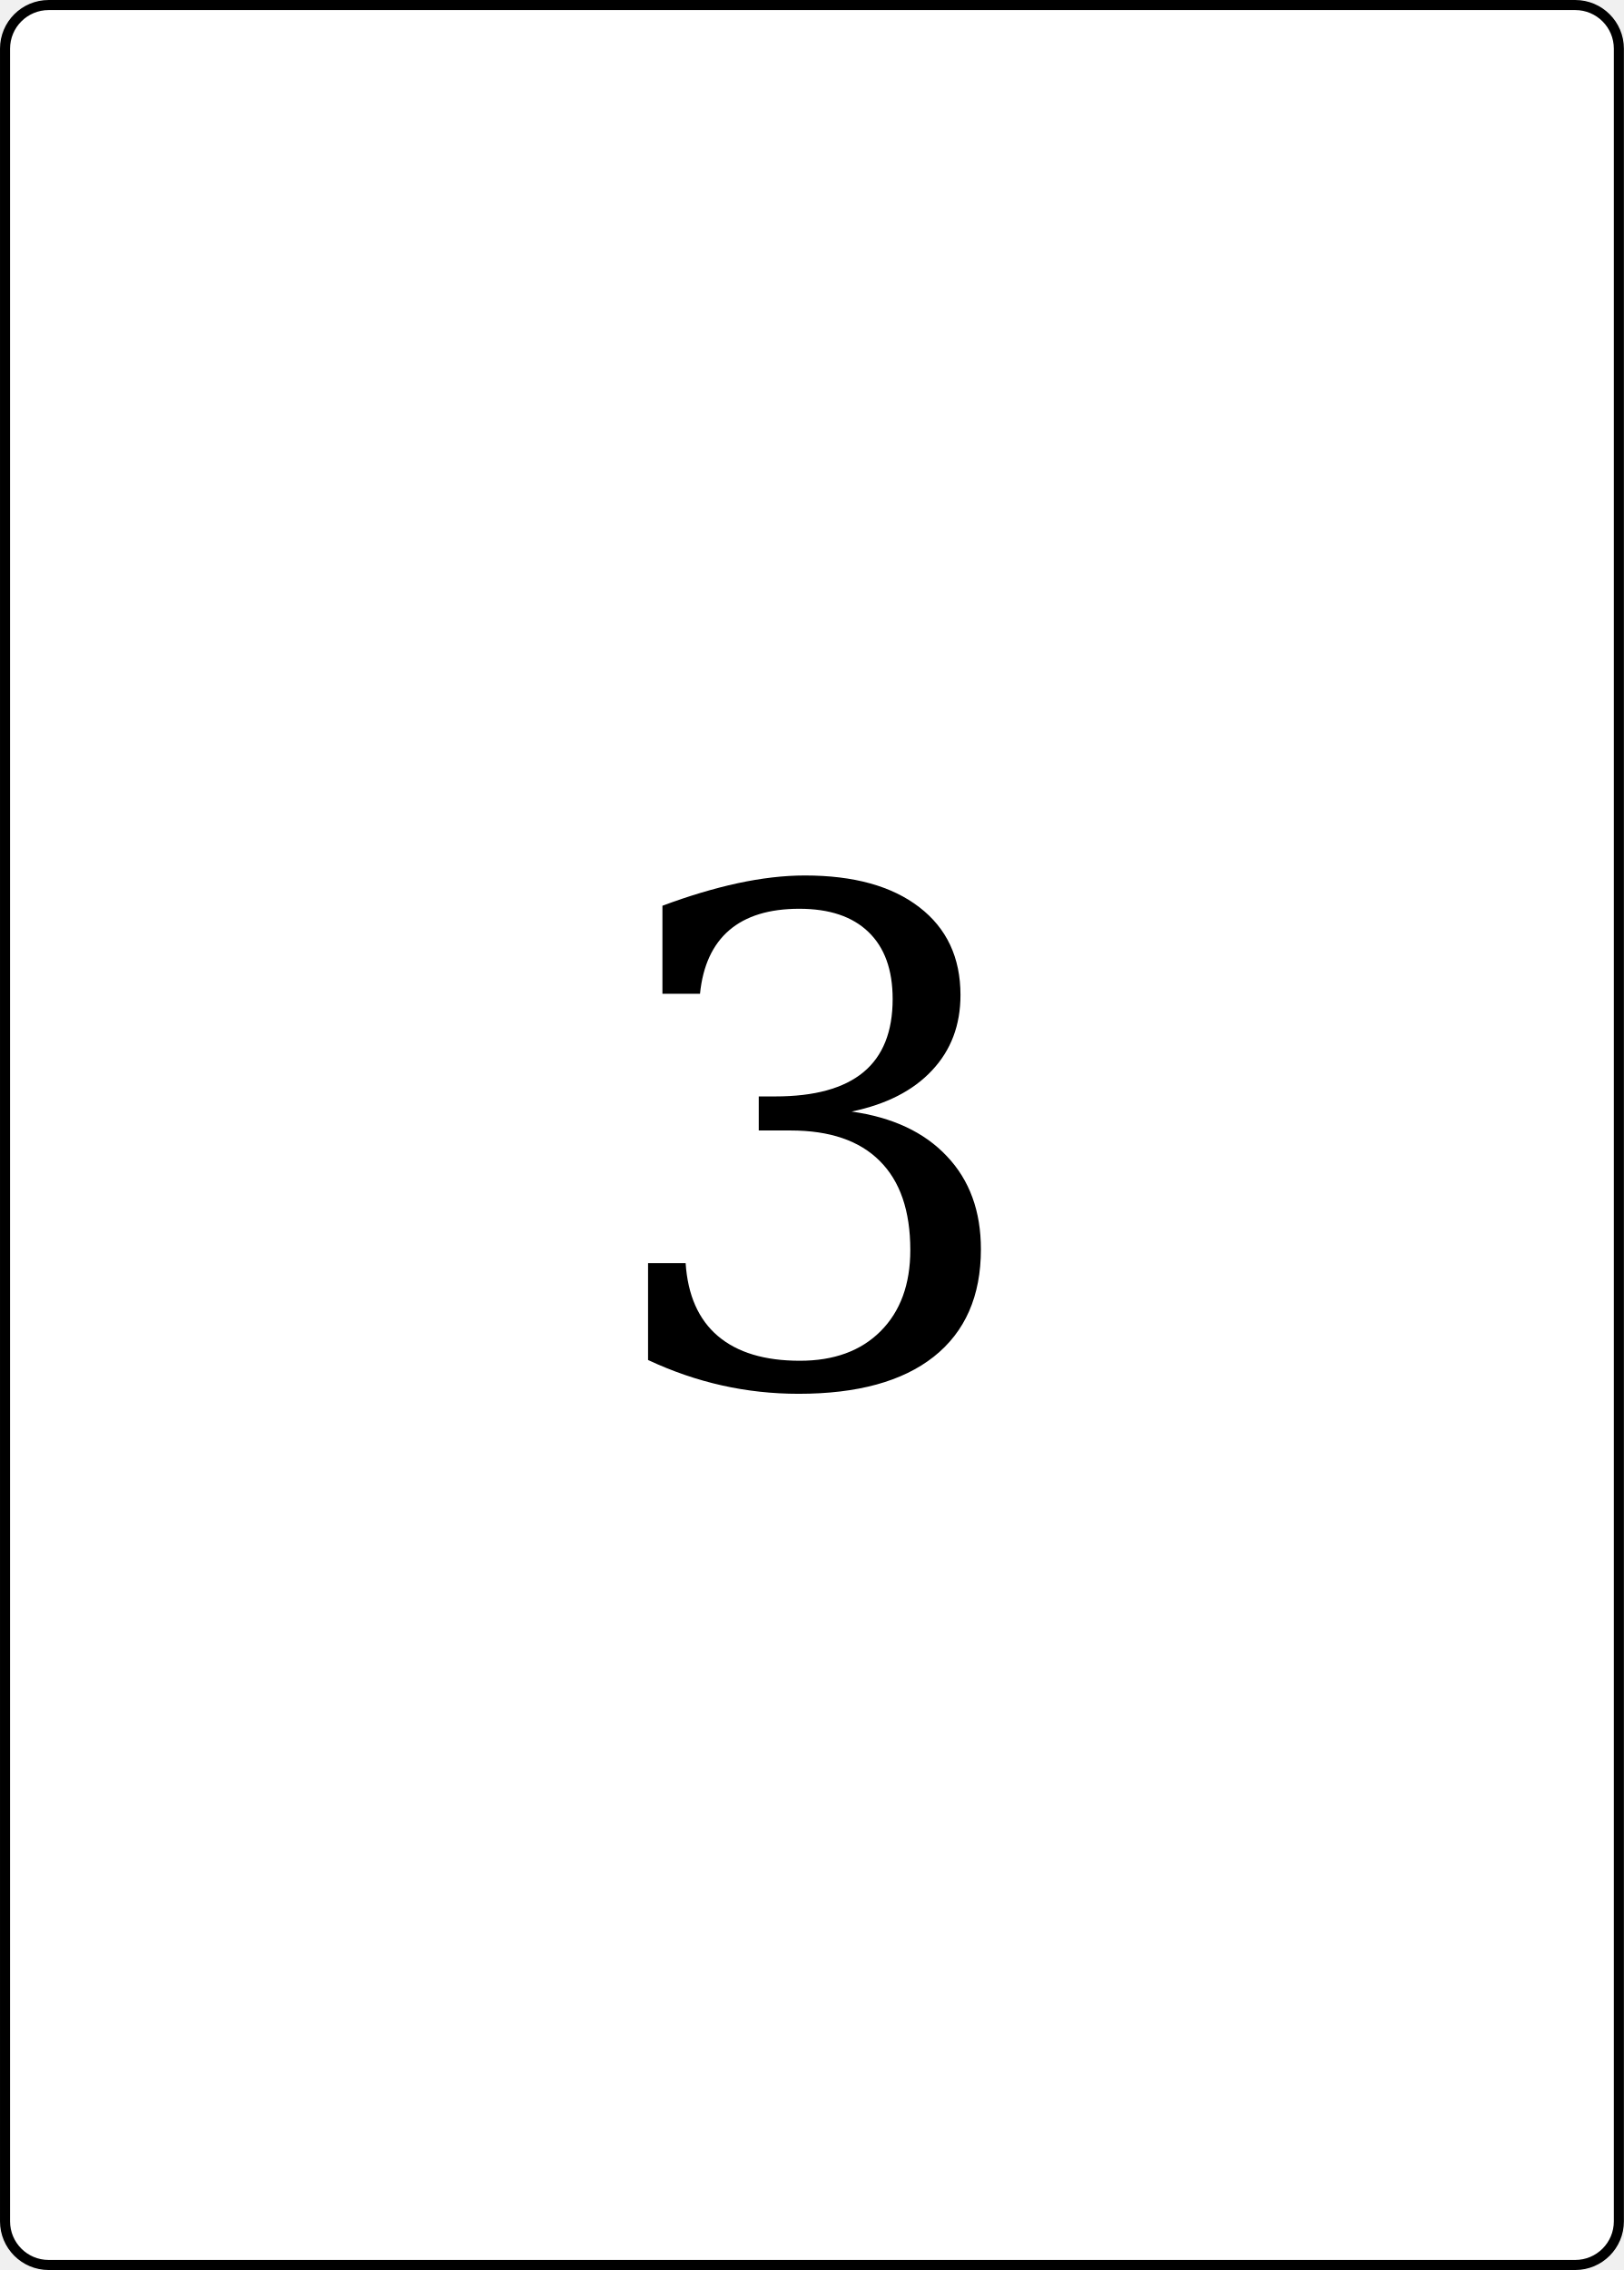
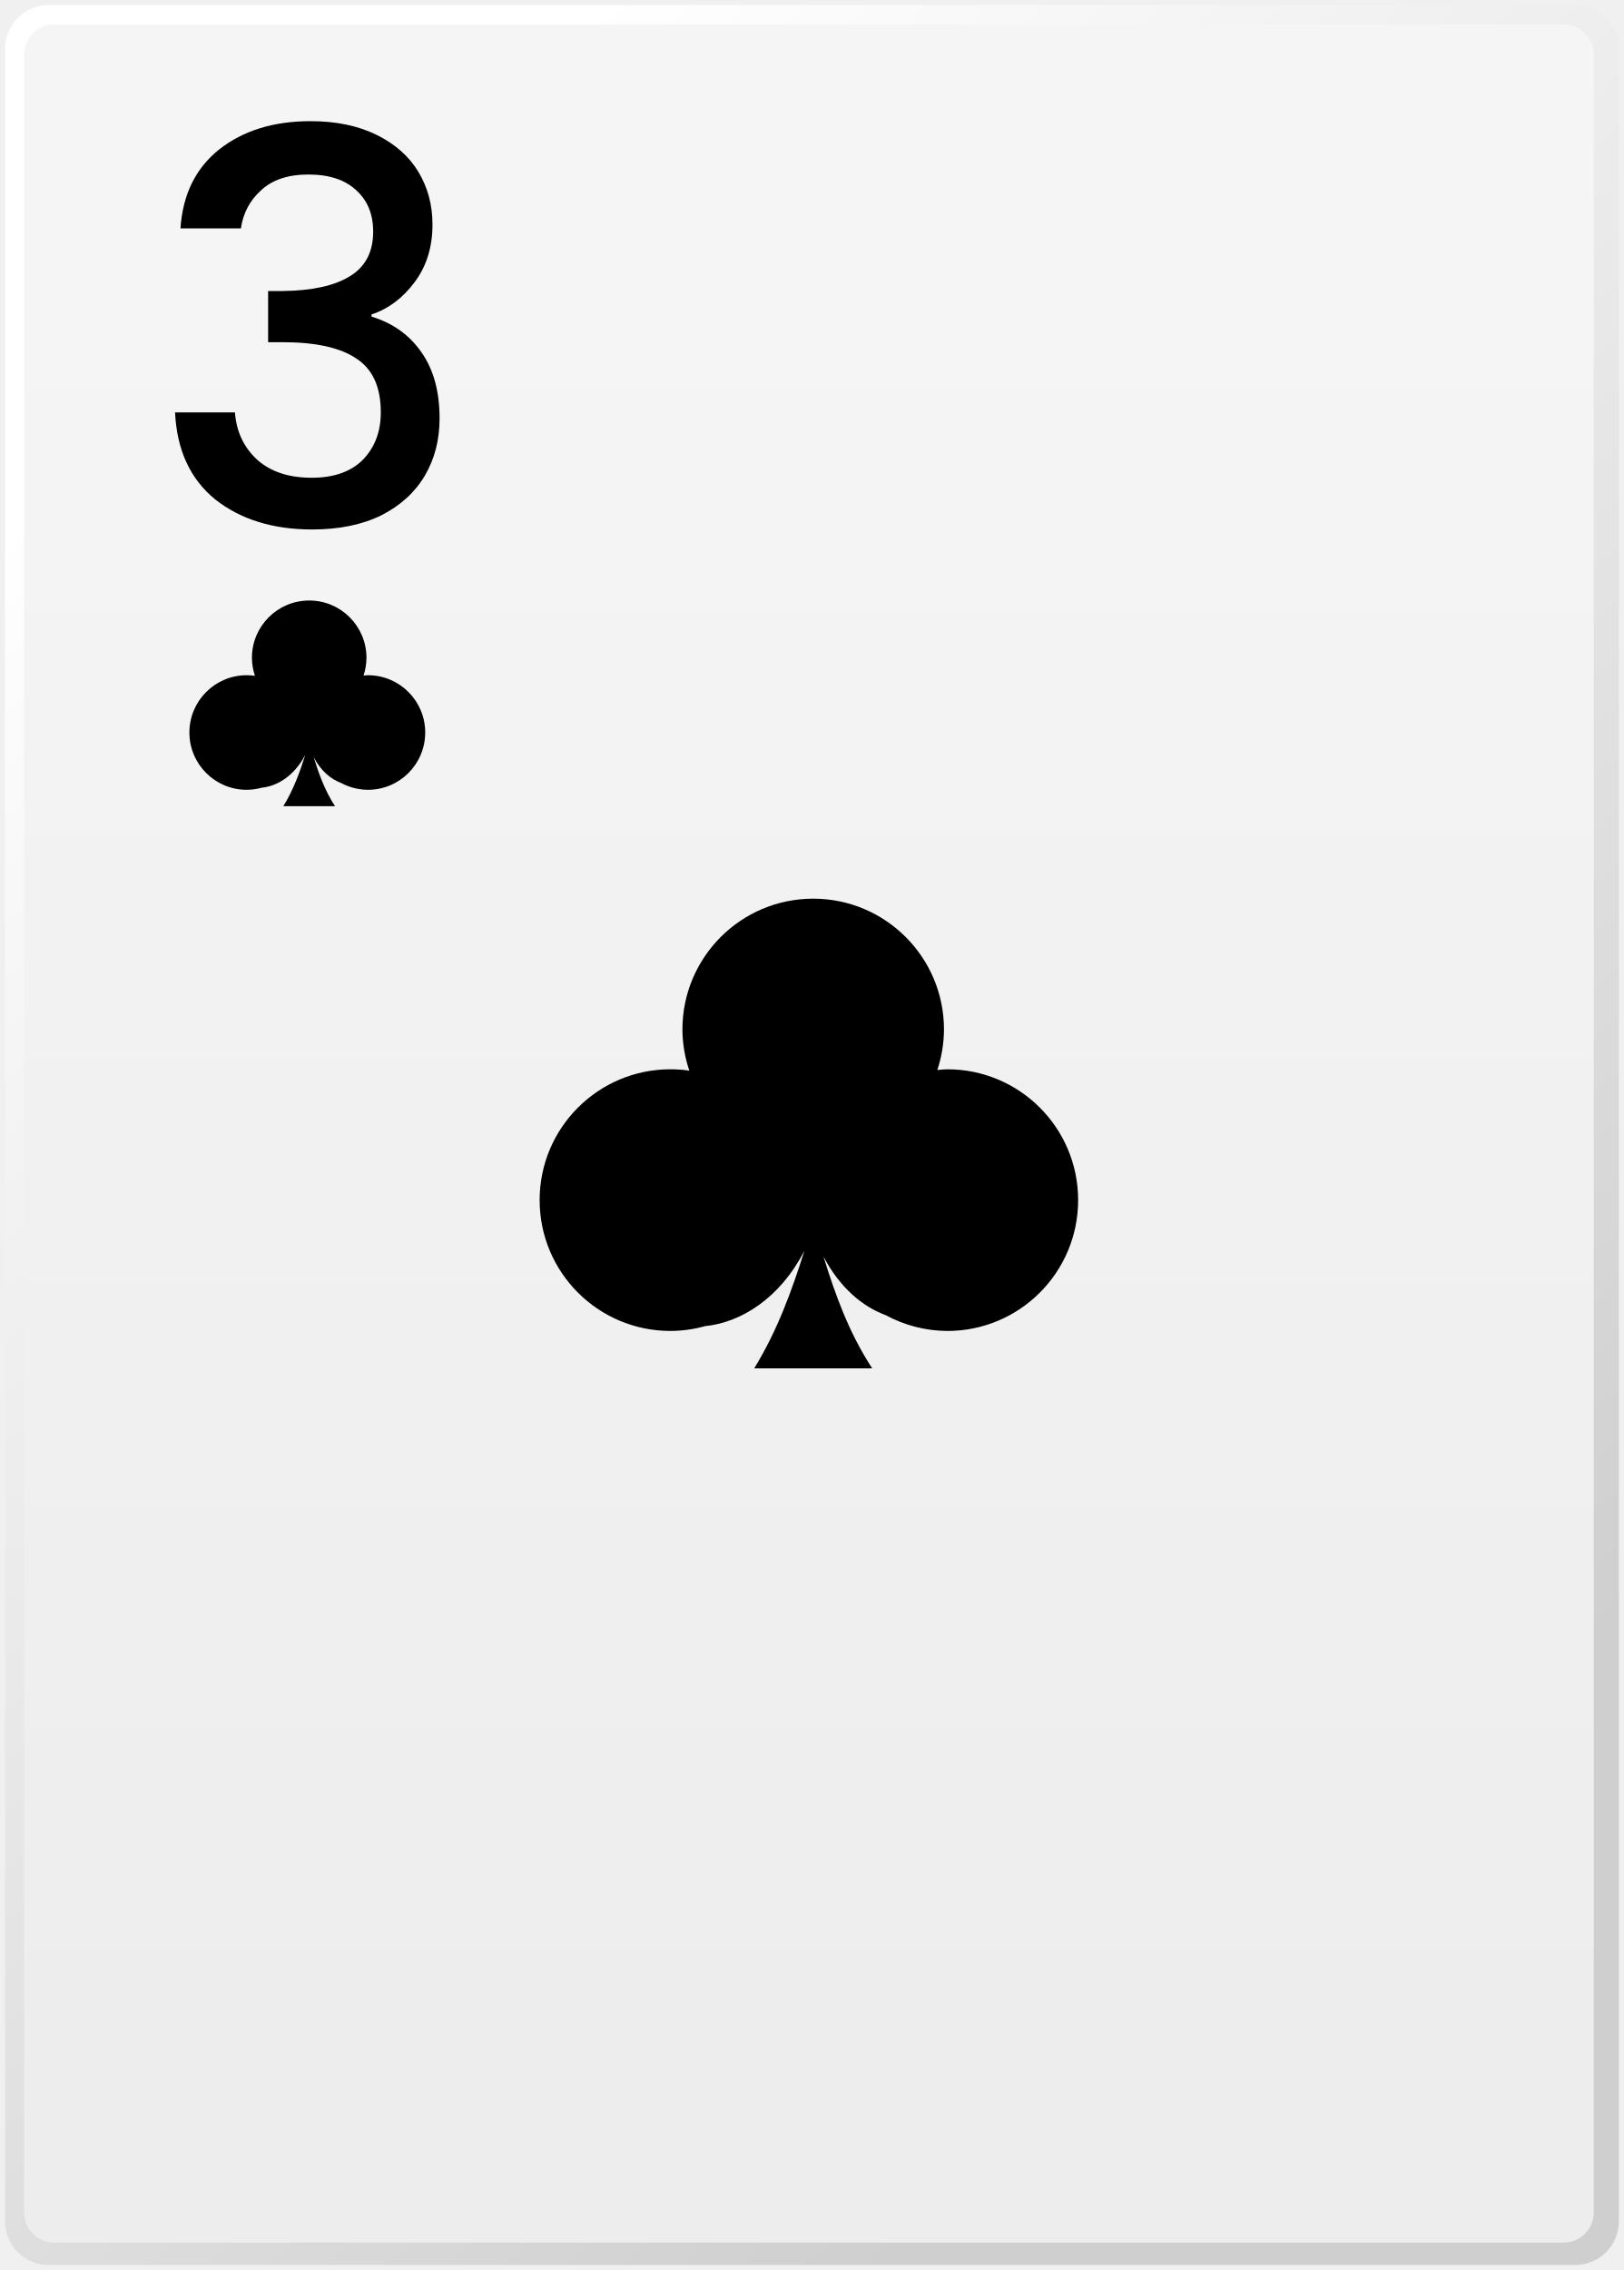
- <svg xmlns="http://www.w3.org/2000/svg" width="100.623mm" height="140.623mm" viewBox="0 0 100.623 140.623" version="1.1" id="svg1">
-   <defs id="defs1" />
+ <svg xmlns="http://www.w3.org/2000/svg" xmlns:xlink="http://www.w3.org/1999/xlink" width="100.623mm" height="140.623mm" viewBox="0 0 100.623 140.623" version="1.1" id="svg1">
+   <defs id="defs1">
+     <linearGradient id="linearGradient4">
+       <stop style="stop-color:#ededed;stop-opacity:1;" offset="0" id="stop4" />
+       <stop style="stop-color:#f5f5f5;stop-opacity:1;" offset="1" id="stop5" />
+     </linearGradient>
+     <linearGradient id="linearGradient2">
+       <stop style="stop-color:#cfcfcf;stop-opacity:1;" offset="0" id="stop2" />
+       <stop style="stop-color:#ffffff;stop-opacity:1;" offset="1" id="stop3" />
+     </linearGradient>
+     <linearGradient xlink:href="#linearGradient2" id="linearGradient3" x1="86.426" y1="112.671" x2="9.05" y2="25.113" gradientUnits="userSpaceOnUse" />
+     <linearGradient xlink:href="#linearGradient4" id="linearGradient5" x1="51.358" y1="127.829" x2="51.358" y2="17.195" gradientUnits="userSpaceOnUse" />
+   </defs>
  <g id="layer1">
-     <rect style="fill:#ffffff;stroke:#000000;stroke-width:0.623;stroke-linecap:round;stroke-linejoin:round;paint-order:markers fill stroke" id="rect1" width="100" height="140" x="0.312" y="0.312" rx="2.703" ry="2.703" />
-     <text xml:space="preserve" style="font-style:normal;font-weight:normal;font-size:42.451px;line-height:1.25;font-family:sans-serif;fill:#000000;fill-opacity:1;stroke:none;stroke-width:1.061" x="36.921" y="85.753" id="text1">
-       <tspan id="tspan1" style="font-style:normal;font-variant:normal;font-weight:normal;font-stretch:normal;font-family:'DejaVu Serif';-inkscape-font-specification:'DejaVu Serif';stroke-width:1.061" x="36.921" y="85.753">3</tspan>
+     <rect style="fill:url(#linearGradient3);stroke:none;stroke-width:0.623;stroke-linecap:round;stroke-linejoin:round;paint-order:markers fill stroke;fill-opacity:1" id="rect1" width="100" height="140" x="0.312" y="0.312" rx="2.703" ry="2.703" />
+     <rect style="fill:url(#linearGradient5);stroke:none;stroke-width:0.623;stroke-linecap:round;stroke-linejoin:round;paint-order:markers fill stroke;fill-opacity:1" id="rect2" width="97.265" height="137.414" x="1.491" y="1.511" rx="1.869" ry="1.869" />
+     <text xml:space="preserve" style="font-style:normal;font-weight:normal;font-size:42.451px;line-height:1.25;font-family:sans-serif;fill:#000000;fill-opacity:1;stroke:none;stroke-width:1.061" x="11.186" y="88.681" id="text5">
+       <tspan x="11.186" y="88.681" id="tspan8" />
    </text>
+     <text xml:space="preserve" style="font-style:normal;font-weight:normal;font-size:42.451px;line-height:1.25;font-family:sans-serif;fill:#000000;fill-opacity:1;stroke:none;stroke-width:1.061" x="11.639" y="101.803" id="text9">
+       <tspan id="tspan9" style="font-style:normal;font-variant:normal;font-weight:normal;font-stretch:normal;font-family:Poppins;-inkscape-font-specification:Poppins;stroke-width:1.061" x="11.639" y="101.803" />
+     </text>
+     <path id="path13" style="fill:#000000;fill-opacity:1;stroke-width:0.234;stroke-linecap:round;stroke-linejoin:round;paint-order:markers fill stroke" d="m 50.391,55.671 a 8.105,8.105 0 0 0 -8.105,8.104 8.105,8.105 0 0 0 0.427,2.55 8.105,8.105 0 0 0 -1.17,-0.085 8.105,8.105 0 0 0 -8.105,8.105 8.105,8.105 0 0 0 8.105,8.105 8.105,8.105 0 0 0 2.147,-0.298 c 2.209,-0.22 4.633,-1.713 6.155,-4.671 -0.787,2.493 -1.68,4.955 -3.111,7.286 h 7.311 c -1.445,-2.209 -2.291,-4.57 -3.017,-6.922 1.006,1.917 2.408,3.094 3.862,3.631 a 8.105,8.105 0 0 0 3.811,0.975 8.105,8.105 0 0 0 8.105,-8.105 8.105,8.105 0 0 0 -8.105,-8.105 8.105,8.105 0 0 0 -0.62,0.044 8.105,8.105 0 0 0 0.412,-2.509 8.105,8.105 0 0 0 -8.105,-8.105 z" />
+     <path id="path18" style="fill:#000000;fill-opacity:1;stroke-width:0.102;stroke-linecap:round;stroke-linejoin:round;paint-order:markers fill stroke" d="m 19.159,37.201 a 3.549,3.549 0 0 0 -3.549,3.549 3.549,3.549 0 0 0 0.187,1.116 3.549,3.549 0 0 0 -0.512,-0.037 3.549,3.549 0 0 0 -3.549,3.549 3.549,3.549 0 0 0 3.549,3.549 3.549,3.549 0 0 0 0.94,-0.131 c 0.967,-0.096 2.029,-0.75 2.695,-2.045 -0.345,1.091 -0.736,2.17 -1.362,3.19 h 3.202 c -0.633,-0.967 -1.003,-2.001 -1.321,-3.031 0.441,0.84 1.054,1.355 1.691,1.59 a 3.549,3.549 0 0 0 1.669,0.427 3.549,3.549 0 0 0 3.549,-3.549 3.549,3.549 0 0 0 -3.549,-3.549 3.549,3.549 0 0 0 -0.272,0.019 3.549,3.549 0 0 0 0.181,-1.099 3.549,3.549 0 0 0 -3.549,-3.549 z" />
+     <path style="font-size:25.334px;line-height:1.25;font-family:Poppins;-inkscape-font-specification:Poppins;stroke-width:0.843" d="m 11.184,14.15 q 0.202,-3.136 2.394,-4.89 2.226,-1.754 5.666,-1.754 2.361,0 4.081,0.843 1.72,0.843 2.597,2.293 0.877,1.45 0.877,3.271 0,2.091 -1.113,3.575 -1.113,1.484 -2.664,1.99 v 0.135 q 1.99,0.607 3.103,2.226 1.113,1.585 1.113,4.081 0,1.99 -0.911,3.541 -0.911,1.551 -2.698,2.462 -1.787,0.877 -4.283,0.877 -3.642,0 -6.003,-1.855 -2.327,-1.889 -2.496,-5.396 h 3.71 q 0.135,1.787 1.383,2.934 1.248,1.113 3.373,1.113 2.057,0 3.17,-1.113 1.113,-1.147 1.113,-2.934 0,-2.361 -1.518,-3.339 -1.484,-1.012 -4.587,-1.012 h -0.877 v -3.17 h 0.911 q 2.732,-0.034 4.148,-0.911 1.45,-0.877 1.45,-2.765 0,-1.619 -1.045,-2.563 -1.045,-0.978 -2.968,-0.978 -1.889,0 -2.934,0.978 -1.045,0.944 -1.248,2.361 z" id="text20" aria-label="3" />
  </g>
</svg>
